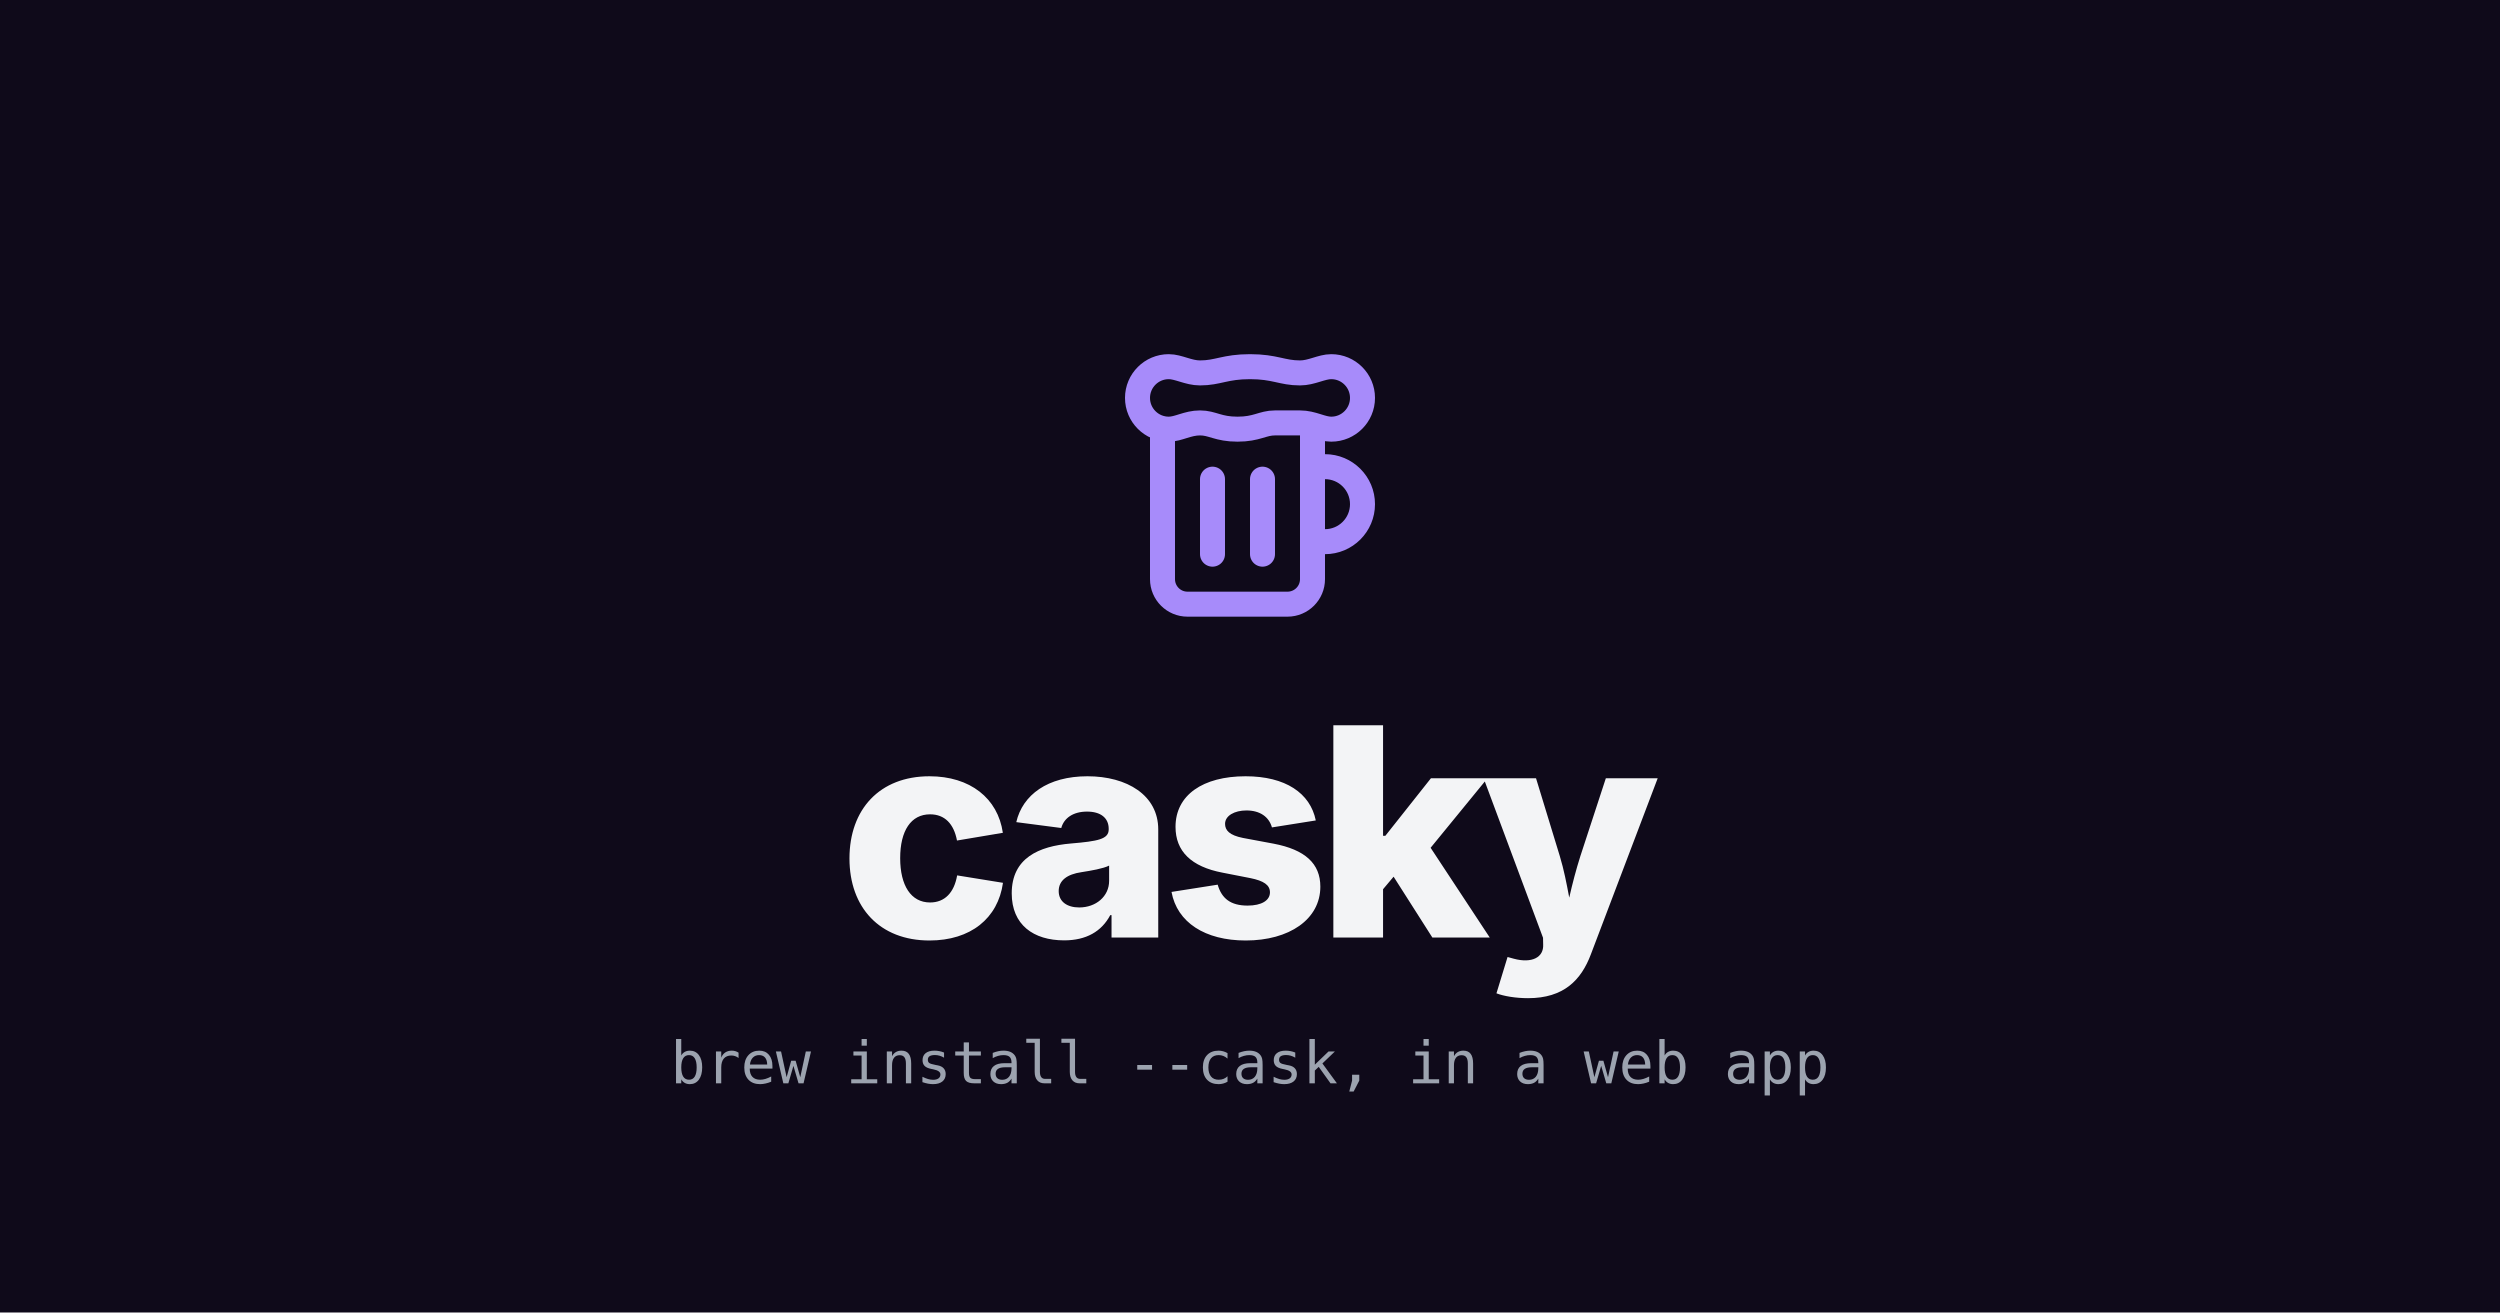
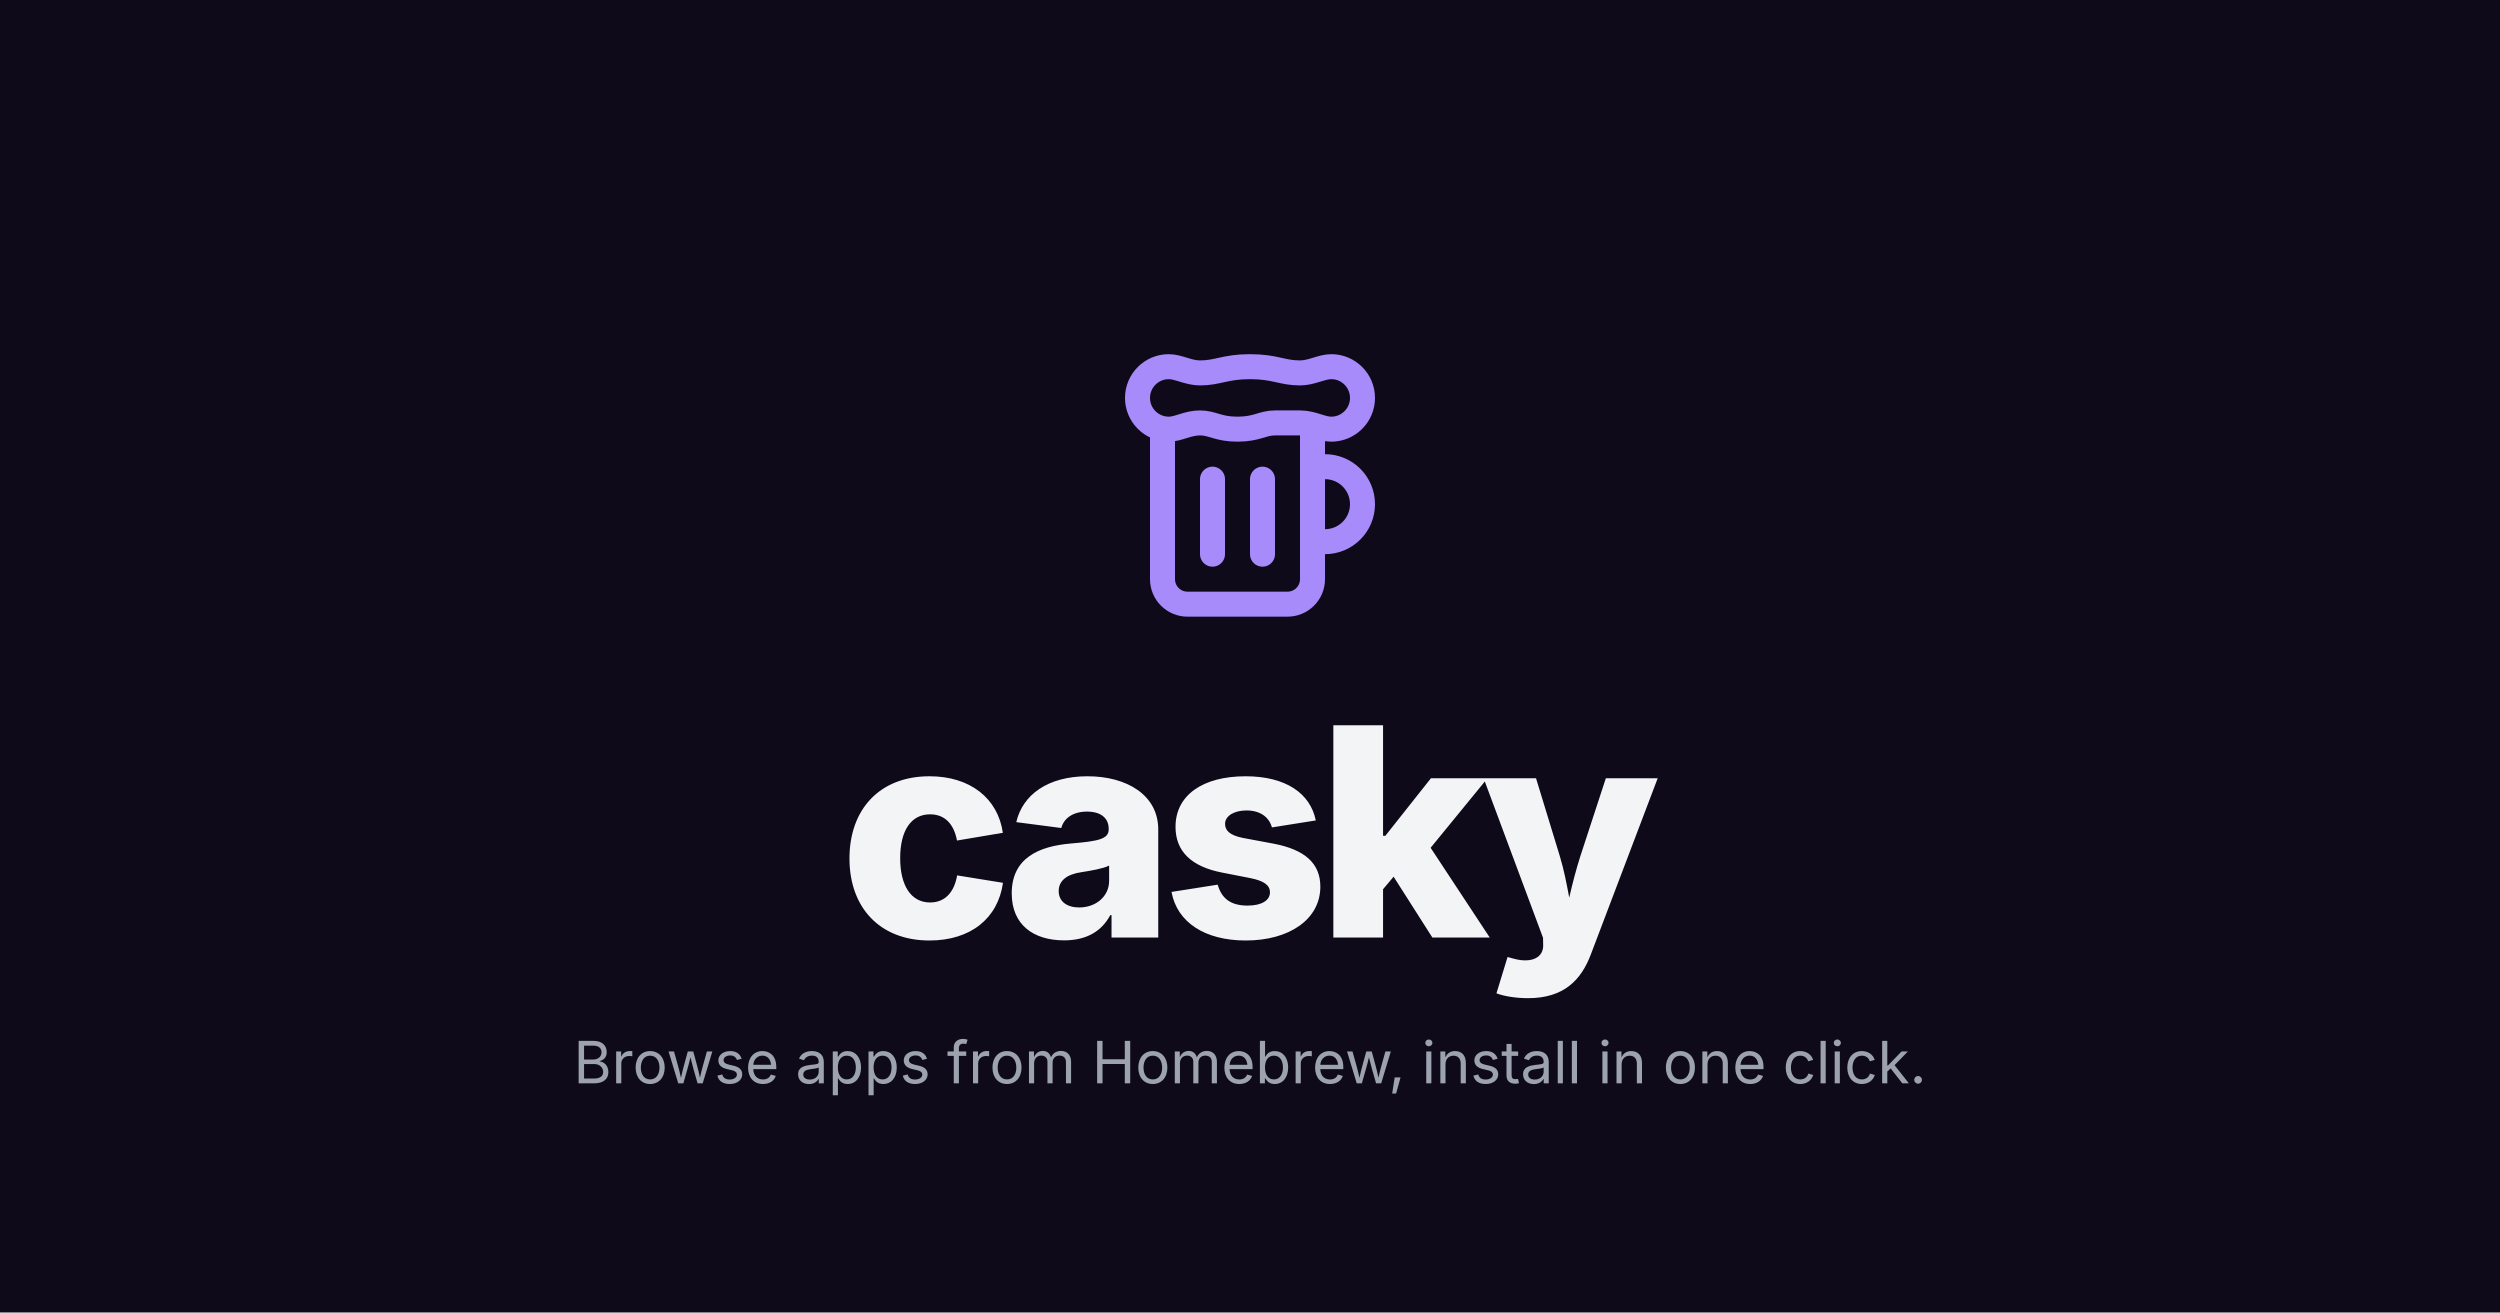
<svg xmlns="http://www.w3.org/2000/svg" viewBox="0 0 1200 630">
  <rect width="1200" height="630" fill="#0f0a1a" />
  <g transform="translate(600 230)">
    <g transform="translate(-72 -72) scale(6)" stroke="#a78bfa" stroke-width="2" fill="none" stroke-linecap="round" stroke-linejoin="round">
      <path d="M17 11h1a3 3 0 0 1 0 6h-1" />
      <path d="M9 12v6" />
      <path d="M13 12v6" />
      <path d="M14 7.5c-1 0-1.44.5-3 .5s-2-.5-3-.5-1.72.5-2.5.5a2.5 2.5 0 0 1 0-5c.78 0 1.57.5 2.5.5C9.44 3.5 10 3 12 3s2.56.5 4 .5c.93 0 1.72-.5 2.5-.5a2.5 2.5 0 0 1 0 5c-.78 0-1.5-.5-2.5-.5Z" />
      <path d="M5 8v12a2 2 0 0 0 2 2h8a2 2 0 0 0 2-2V8" />
    </g>
  </g>
  <text x="600" y="450" text-anchor="middle" font-family="system-ui,-apple-system,sans-serif" font-size="140" fill="#f3f4f6" font-weight="800" letter-spacing="-6">casky</text>
-   <text x="600" y="520" text-anchor="middle" font-family="ui-monospace,Menlo,monospace" font-size="28" fill="#9ca3af">brew install --cask, in a web app</text>
+   <text x="600" y="520" text-anchor="middle" font-family="system-ui,-apple-system,sans-serif" font-size="28" fill="#9ca3af">Browse apps from Homebrew, install in one click.</text>
</svg>
